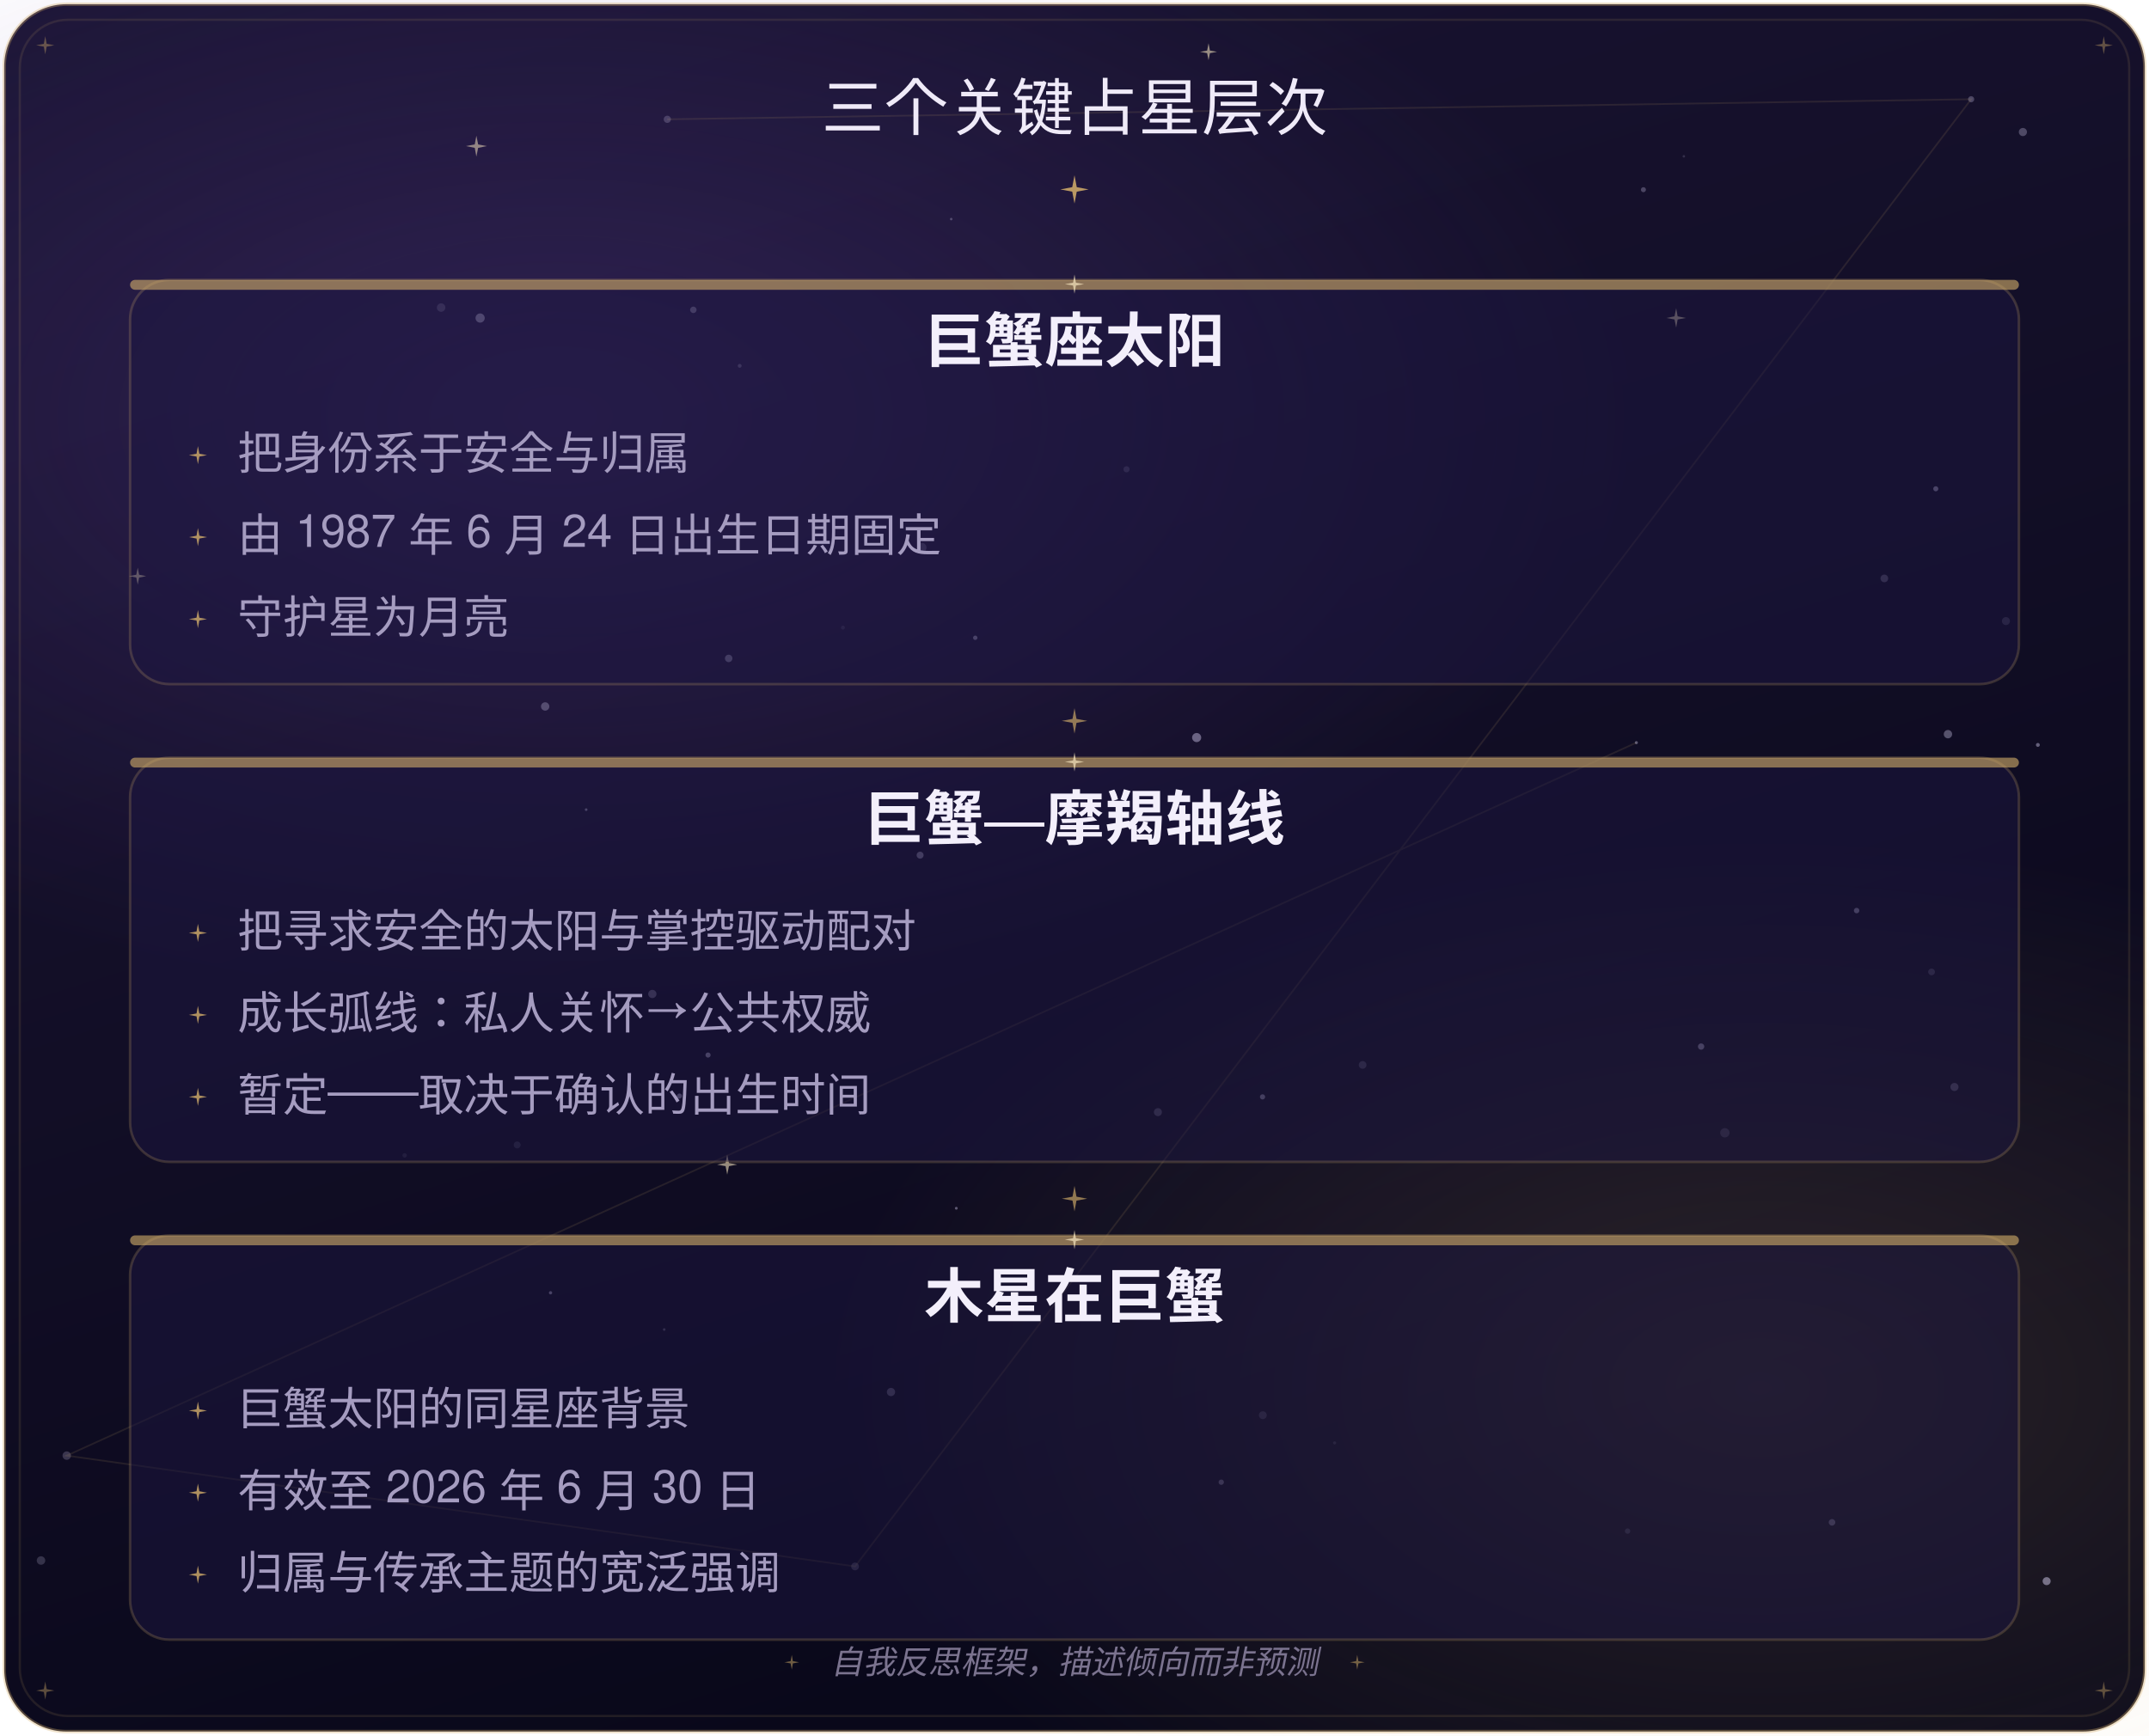
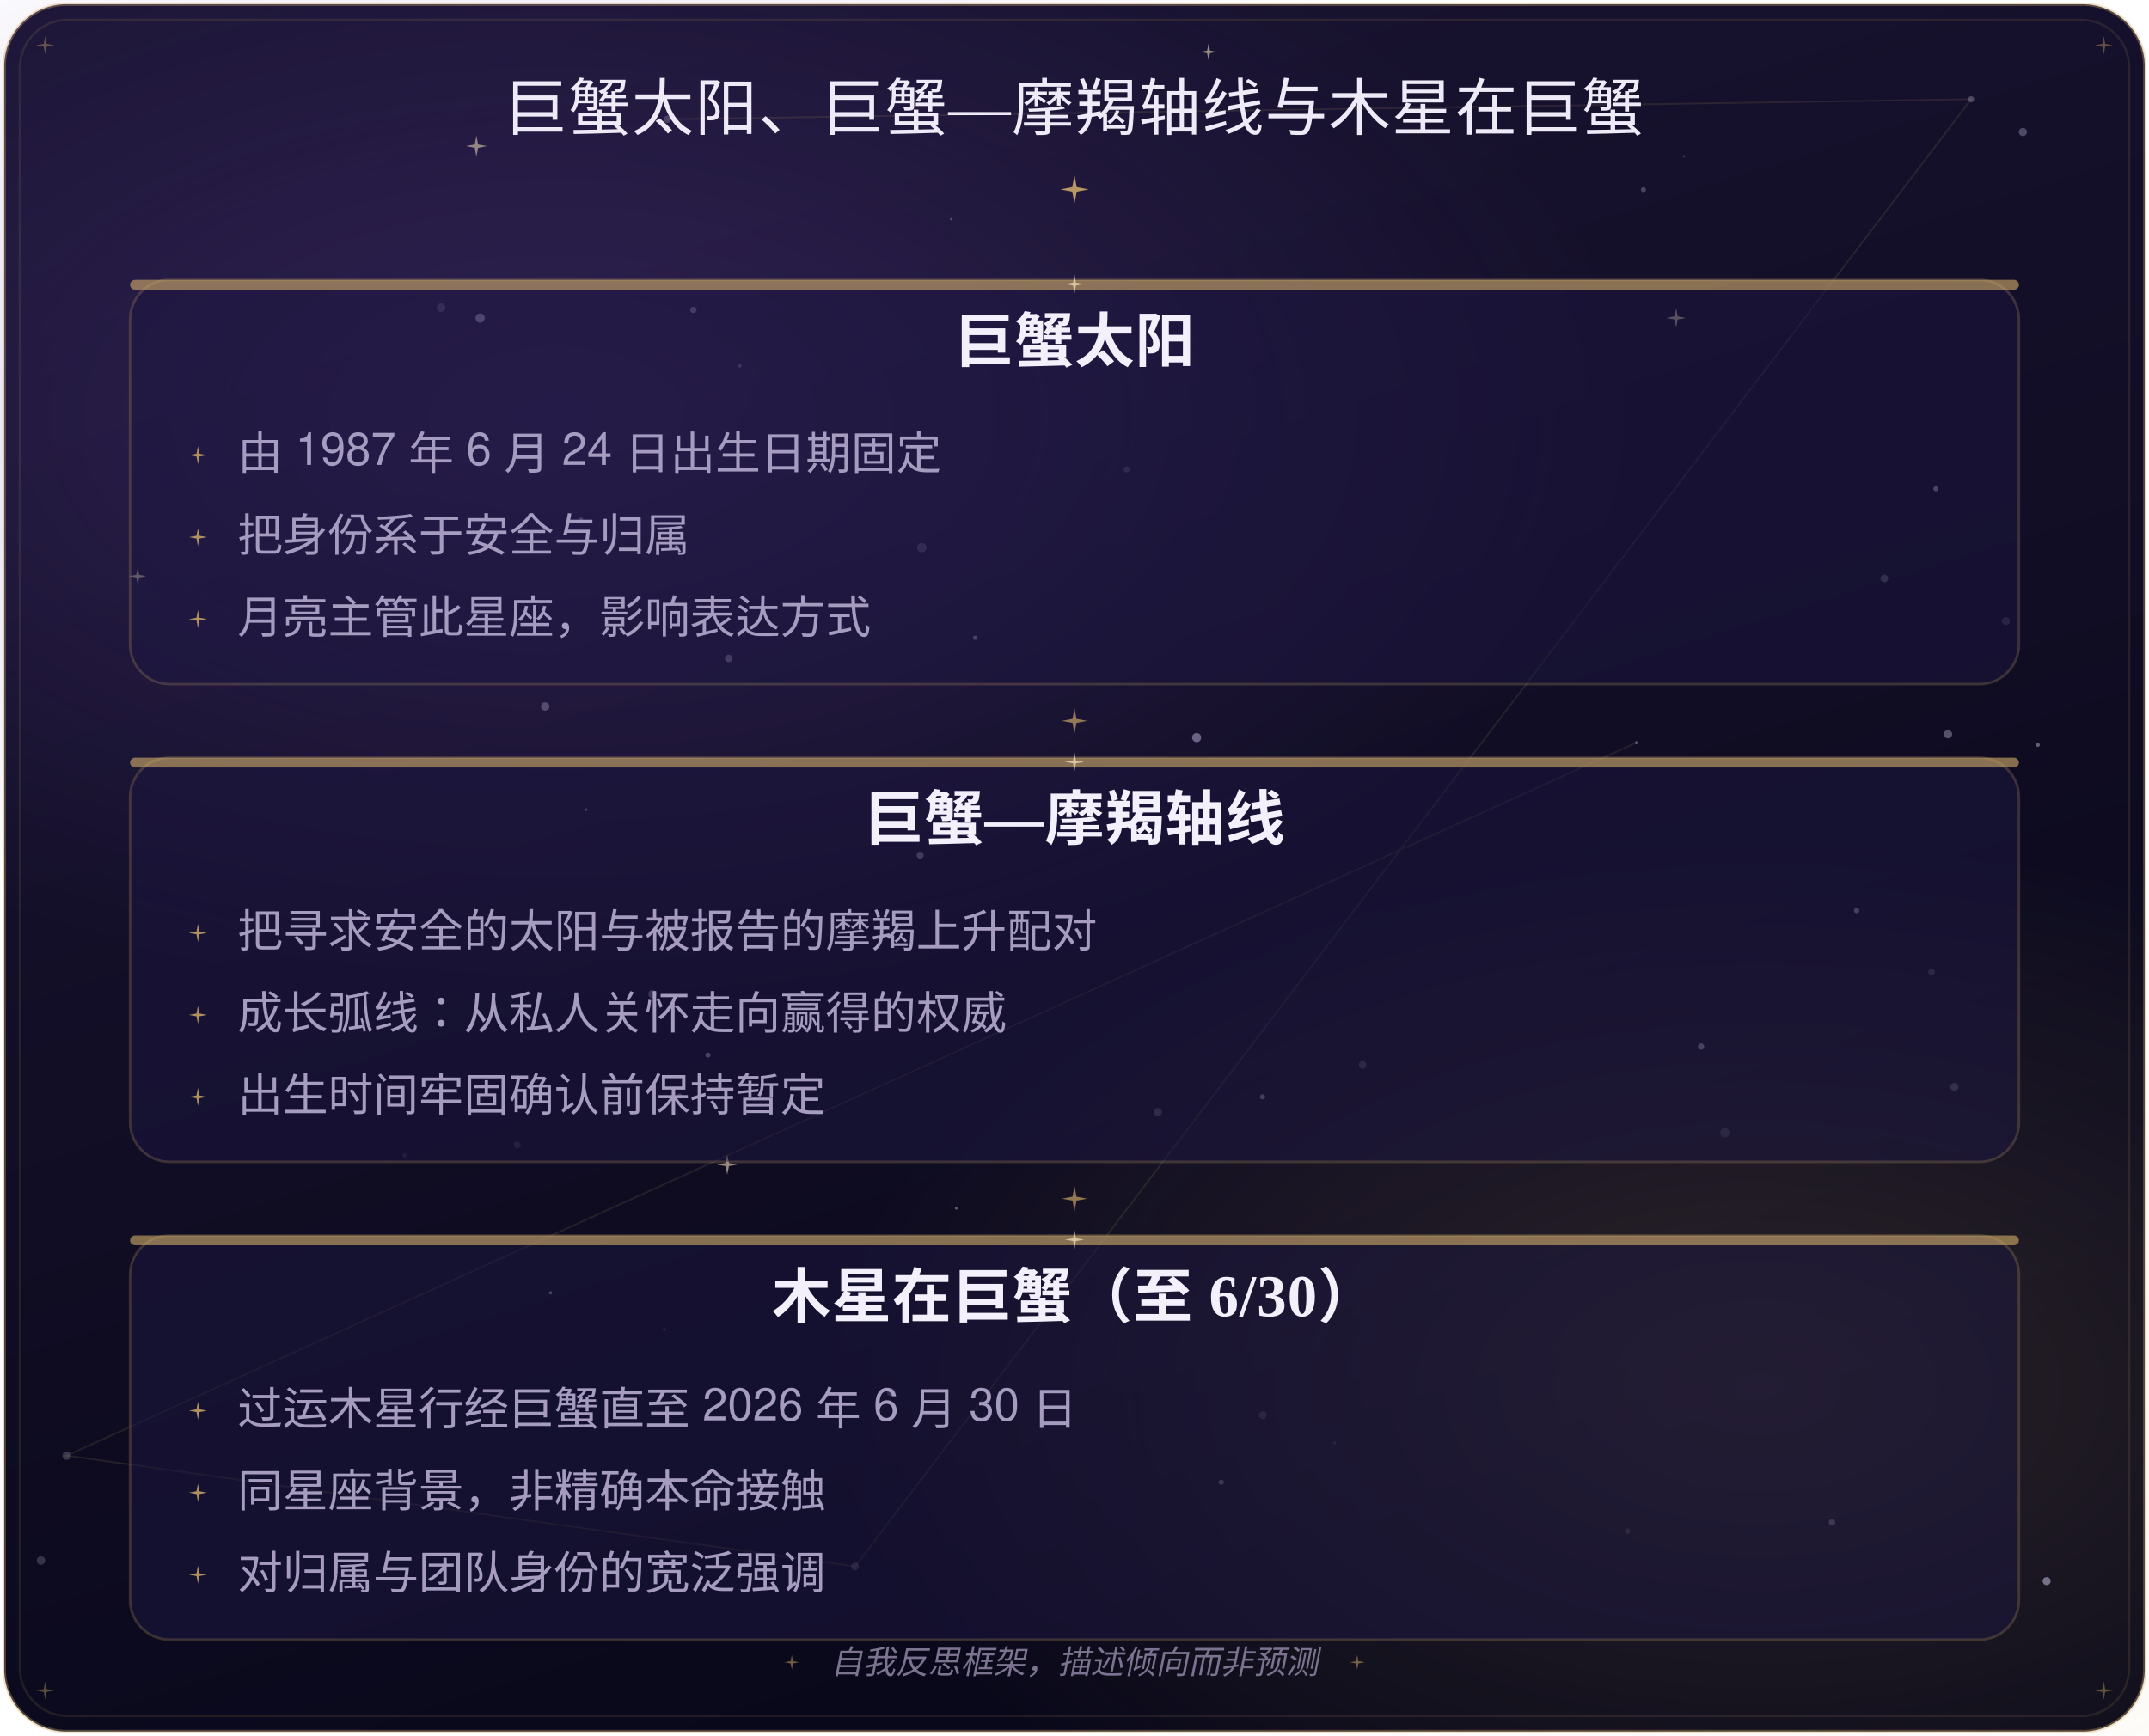
- <svg xmlns="http://www.w3.org/2000/svg" viewBox="0 0 760 614" role="img" aria-label="三个关键占星层次">
+ <svg xmlns="http://www.w3.org/2000/svg" viewBox="0 0 760 614" role="img" aria-label="巨蟹太阳、巨蟹—摩羯轴线与木星在巨蟹">
  <defs>
    <linearGradient id="lionelmessizodiacsign1zh-panel" x1="0" y1="0" x2="0.4" y2="1">
      <stop offset="0" stop-color="#1a1433" />
      <stop offset="0.55" stop-color="#120e26" />
      <stop offset="1" stop-color="#09081a" />
    </linearGradient>
    <radialGradient id="lionelmessizodiacsign1zh-foil" cx="0.42" cy="0.34" r="0.75">
      <stop offset="0" stop-color="#fbf0d2" />
      <stop offset="0.5" stop-color="#e8c882" />
      <stop offset="1" stop-color="#b8923f" />
    </radialGradient>
    <radialGradient id="lionelmessizodiacsign1zh-glow" cx="0.5" cy="0.5" r="0.5">
      <stop offset="0" stop-color="#f6e6bf" />
      <stop offset="1" stop-color="#f6e6bf" stop-opacity="0" />
    </radialGradient>
    <radialGradient id="lionelmessizodiacsign1zh-neb1" cx="0.5" cy="0.5" r="0.5">
      <stop offset="0" stop-color="#6f4bb0" stop-opacity="0.28" />
      <stop offset="1" stop-color="#6f4bb0" stop-opacity="0" />
    </radialGradient>
    <radialGradient id="lionelmessizodiacsign1zh-neb2" cx="0.5" cy="0.5" r="0.5">
      <stop offset="0" stop-color="#d4af6a" stop-opacity="0.16" />
      <stop offset="1" stop-color="#d4af6a" stop-opacity="0" />
    </radialGradient>
    <linearGradient id="lionelmessizodiacsign1zh-rule" x1="0" y1="0" x2="1" y2="0">
      <stop offset="0" stop-color="#d4af6a" stop-opacity="0" />
      <stop offset="0.5" stop-color="#d4af6a" stop-opacity="0.6" />
      <stop offset="1" stop-color="#d4af6a" stop-opacity="0" />
    </linearGradient>
  </defs>
  <rect x="1.5" y="1.5" width="757" height="611" rx="22" fill="url(#lionelmessizodiacsign1zh-panel)" />
  <ellipse cx="198" cy="147" rx="380" ry="209" fill="url(#lionelmessizodiacsign1zh-neb1)" />
  <ellipse cx="623" cy="491" rx="334" ry="196" fill="url(#lionelmessizodiacsign1zh-neb2)" />
  <circle cx="656.6" cy="322.1" r="0.97" fill="#cfc8ea" opacity="0.48" />
  <circle cx="143.1" cy="408.7" r="0.78" fill="#cfc8ea" opacity="0.14" />
  <circle cx="236.0" cy="42.2" r="1.27" fill="#cfc8ea" opacity="0.23" />
  <circle cx="697.1" cy="35.1" r="1.09" fill="#cfc8ea" opacity="0.29" />
  <circle cx="302.4" cy="554.1" r="1.37" fill="#cfc8ea" opacity="0.22" />
  <circle cx="684.6" cy="172.9" r="0.90" fill="#cfc8ea" opacity="0.54" />
  <circle cx="250.4" cy="373.2" r="0.91" fill="#cfc8ea" opacity="0.52" />
  <circle cx="446.6" cy="500.6" r="1.39" fill="#cfc8ea" opacity="0.18" />
  <circle cx="666.4" cy="204.6" r="1.36" fill="#cfc8ea" opacity="0.30" />
  <circle cx="23.6" cy="514.9" r="1.49" fill="#cfc8ea" opacity="0.23" />
  <circle cx="601.6" cy="370.2" r="1.12" fill="#cfc8ea" opacity="0.49" />
  <circle cx="578.7" cy="262.7" r="0.54" fill="#cfc8ea" opacity="0.41" />
  <circle cx="194.7" cy="457.3" r="0.58" fill="#cfc8ea" opacity="0.53" />
  <circle cx="691.2" cy="384.5" r="1.43" fill="#cfc8ea" opacity="0.29" />
  <circle cx="192.8" cy="249.9" r="1.48" fill="#cfc8ea" opacity="0.30" />
  <circle cx="257.7" cy="232.9" r="1.32" fill="#cfc8ea" opacity="0.42" />
  <circle cx="315.1" cy="492.4" r="1.46" fill="#cfc8ea" opacity="0.30" />
  <circle cx="240.3" cy="387.7" r="0.89" fill="#cfc8ea" opacity="0.50" />
  <circle cx="298.1" cy="222.0" r="0.69" fill="#cfc8ea" opacity="0.14" />
  <circle cx="581.2" cy="67.1" r="0.89" fill="#cfc8ea" opacity="0.29" />
  <circle cx="156.0" cy="108.8" r="1.50" fill="#cfc8ea" opacity="0.24" />
  <circle cx="336.4" cy="77.5" r="0.45" fill="#cfc8ea" opacity="0.28" />
  <circle cx="720.7" cy="263.5" r="0.69" fill="#cfc8ea" opacity="0.44" />
  <circle cx="326.0" cy="193.7" r="1.66" fill="#cfc8ea" opacity="0.23" />
  <circle cx="575.6" cy="541.6" r="0.95" fill="#cfc8ea" opacity="0.19" />
  <circle cx="683.1" cy="343.8" r="1.19" fill="#cfc8ea" opacity="0.22" />
  <circle cx="207.3" cy="286.4" r="0.47" fill="#cfc8ea" opacity="0.52" />
  <circle cx="338.2" cy="427.4" r="0.50" fill="#cfc8ea" opacity="0.40" />
  <circle cx="446.5" cy="388.0" r="0.92" fill="#cfc8ea" opacity="0.47" />
  <circle cx="610.0" cy="400.7" r="1.65" fill="#cfc8ea" opacity="0.19" />
  <circle cx="715.4" cy="46.7" r="1.44" fill="#cfc8ea" opacity="0.31" />
  <circle cx="481.9" cy="376.7" r="1.36" fill="#cfc8ea" opacity="0.22" />
  <circle cx="709.4" cy="219.7" r="1.42" fill="#cfc8ea" opacity="0.20" />
  <circle cx="423.2" cy="260.9" r="1.61" fill="#cfc8ea" opacity="0.45" />
  <circle cx="595.5" cy="55.3" r="0.44" fill="#cfc8ea" opacity="0.17" />
  <circle cx="472.0" cy="510.4" r="0.55" fill="#cfc8ea" opacity="0.15" />
  <circle cx="245.2" cy="109.6" r="1.14" fill="#cfc8ea" opacity="0.41" />
  <circle cx="688.9" cy="259.7" r="1.48" fill="#cfc8ea" opacity="0.37" />
  <circle cx="205.5" cy="183.7" r="0.68" fill="#cfc8ea" opacity="0.42" />
  <circle cx="647.9" cy="538.5" r="1.16" fill="#cfc8ea" opacity="0.36" />
  <circle cx="182.9" cy="405.0" r="1.22" fill="#cfc8ea" opacity="0.16" />
  <circle cx="14.5" cy="552.0" r="1.50" fill="#cfc8ea" opacity="0.21" />
  <circle cx="234.9" cy="470.3" r="0.46" fill="#cfc8ea" opacity="0.31" />
  <circle cx="398.4" cy="166.0" r="1.09" fill="#cfc8ea" opacity="0.21" />
  <circle cx="325.4" cy="302.5" r="1.23" fill="#cfc8ea" opacity="0.44" />
  <circle cx="169.8" cy="112.5" r="1.63" fill="#cfc8ea" opacity="0.53" />
  <circle cx="431.9" cy="524.3" r="0.94" fill="#cfc8ea" opacity="0.36" />
  <circle cx="230.7" cy="351.6" r="1.46" fill="#cfc8ea" opacity="0.34" />
  <circle cx="261.6" cy="129.4" r="0.68" fill="#cfc8ea" opacity="0.31" />
  <circle cx="344.9" cy="225.6" r="0.77" fill="#cfc8ea" opacity="0.50" />
  <circle cx="723.8" cy="559.3" r="1.42" fill="#cfc8ea" opacity="0.51" />
  <circle cx="409.5" cy="393.4" r="1.42" fill="#cfc8ea" opacity="0.26" />
  <path d="M 257.181 408.4 L 257.8 411.4 L 260.7 411.981 L 257.8 412.5 L 257.181 415.5 L 256.6 412.5 L 253.6 411.981 L 256.6 411.4 Z" fill="#f6e6bf" opacity="0.582" />
  <path d="M 168.471 48.0 L 169.1 51.1 L 172.2 51.666 L 169.1 52.3 L 168.471 55.4 L 167.9 52.3 L 164.8 51.666 L 167.9 51.1 Z" fill="#f6e6bf" opacity="0.526" />
  <path d="M 427.408 15.3 L 427.9 17.9 L 430.4 18.329 L 427.9 18.8 L 427.408 21.3 L 426.9 18.8 L 424.4 18.329 L 426.9 17.9 Z" fill="#f6e6bf" opacity="0.574" />
  <path d="M 48.72 200.8 L 49.2 203.3 L 51.7 203.799 L 49.2 204.3 L 48.72 206.8 L 48.2 204.3 L 45.7 203.799 L 48.2 203.3 Z" fill="#f6e6bf" opacity="0.625" />
  <path d="M 592.783 109.0 L 593.3 111.9 L 596.2 112.473 L 593.3 113.0 L 592.783 115.9 L 592.2 113.0 L 589.3 112.473 L 592.2 111.9 Z" fill="#f6e6bf" opacity="0.58" />
  <path d="M 236.0 42.2 L 697.1 35.1 L 302.4 554.1 L 23.6 514.9 L 578.7 262.7" fill="none" stroke="#d4af6a" stroke-width="0.6" opacity="0.12" />
  <rect x="1.5" y="1.5" width="757" height="611" rx="22" fill="none" stroke="#d4af6a" stroke-opacity="0.34" stroke-width="1.2" />
  <rect x="7" y="7" width="746" height="600" rx="17" fill="none" stroke="#d4af6a" stroke-opacity="0.12" stroke-width="0.8" />
  <path d="M 16 12.8 L 16.5 15.5 L 19.2 16 L 16.5 16.5 L 16 19.2 L 15.5 16.5 L 12.8 16 L 15.5 15.5 Z" fill="#d4af6a" opacity="0.4" />
  <path d="M 744 12.8 L 744.5 15.5 L 747.2 16 L 744.5 16.5 L 744 19.2 L 743.5 16.5 L 740.8 16 L 743.5 15.5 Z" fill="#d4af6a" opacity="0.4" />
  <path d="M 16 594.8 L 16.5 597.5 L 19.2 598 L 16.5 598.5 L 16 601.2 L 15.5 598.5 L 12.8 598 L 15.5 597.5 Z" fill="#d4af6a" opacity="0.4" />
  <path d="M 744 594.8 L 744.5 597.5 L 747.2 598 L 744.5 598.5 L 744 601.2 L 743.5 598.5 L 740.8 598 L 743.5 597.5 Z" fill="#d4af6a" opacity="0.4" />
-   <text x="380" y="46" text-anchor="middle" font-family="Georgia, 'Times New Roman', serif" font-size="22" letter-spacing="0.4" fill="#efeaf8">三个关键占星层次</text>
+   <text x="380" y="46" text-anchor="middle" font-family="Georgia, 'Times New Roman', serif" font-size="22" letter-spacing="0.4" fill="#efeaf8">巨蟹太阳、巨蟹—摩羯轴线与木星在巨蟹</text>
  <line x1="230" y1="67" x2="368" y2="67" stroke="url(#lionelmessizodiacsign1zh-rule)" stroke-width="1" />
  <line x1="392" y1="67" x2="530" y2="67" stroke="url(#lionelmessizodiacsign1zh-rule)" stroke-width="1" />
  <path d="M 380 62.0 L 380.8 66.2 L 385.0 67 L 380.8 67.8 L 380 72.0 L 379.2 67.8 L 375.0 67 L 379.2 66.2 Z" fill="#d4af6a" opacity="0.85" />
  <rect x="46" y="99" width="668" height="143.0" rx="14" fill="#1d1740" fill-opacity="0.5" stroke="#d4af6a" stroke-opacity="0.22" stroke-width="0.9" />
  <rect x="46" y="99" width="668" height="3.5" rx="1.8" fill="#d4af6a" fill-opacity="0.6" />
  <path d="M 380 97.1 L 380.5 100.0 L 383.4 100.5 L 380.5 101.0 L 380 103.9 L 379.5 101.0 L 376.6 100.5 L 379.5 100.0 Z" fill="#f6e6bf" opacity="0.7" />
-   <text x="380" y="128.0" text-anchor="middle" font-family="Georgia, 'Times New Roman', serif" font-size="21" font-weight="700" letter-spacing="0.3" fill="#f3effb">巨蟹座太阳</text>
+   <text x="380" y="128.0" text-anchor="middle" font-family="Georgia, 'Times New Roman', serif" font-size="21" font-weight="700" letter-spacing="0.3" fill="#f3effb">巨蟹太阳</text>
  <path d="M 70 157.8 L 70.5 160.5 L 73.2 161 L 70.5 161.5 L 70 164.2 L 69.5 161.5 L 66.8 161 L 69.5 160.5 Z" fill="#d4af6a" opacity="0.8" />
-   <text x="84" y="166.0" font-family="Helvetica, Arial, sans-serif" font-size="16" fill="#a59cc0">把身份系于安全与归属</text>
+   <text x="84" y="166.0" font-family="Helvetica, Arial, sans-serif" font-size="16" fill="#a59cc0">由 1987 年 6 月 24 日出生日期固定</text>
  <path d="M 70 186.8 L 70.5 189.5 L 73.2 190 L 70.5 190.5 L 70 193.2 L 69.5 190.5 L 66.8 190 L 69.5 189.5 Z" fill="#d4af6a" opacity="0.8" />
-   <text x="84" y="195.0" font-family="Helvetica, Arial, sans-serif" font-size="16" fill="#a59cc0">由 1987 年 6 月 24 日出生日期固定</text>
+   <text x="84" y="195.0" font-family="Helvetica, Arial, sans-serif" font-size="16" fill="#a59cc0">把身份系于安全与归属</text>
  <path d="M 70 215.8 L 70.5 218.5 L 73.2 219 L 70.5 219.5 L 70 222.2 L 69.5 219.5 L 66.8 219 L 69.5 218.5 Z" fill="#d4af6a" opacity="0.8" />
-   <text x="84" y="224.0" font-family="Helvetica, Arial, sans-serif" font-size="16" fill="#a59cc0">守护星为月亮</text>
+   <text x="84" y="224.0" font-family="Helvetica, Arial, sans-serif" font-size="16" fill="#a59cc0">月亮主管此星座，影响表达方式</text>
  <path d="M 380 250.5 L 380.7 254.3 L 384.5 255 L 380.7 255.7 L 380 259.5 L 379.3 255.7 L 375.5 255 L 379.3 254.3 Z" fill="#d4af6a" opacity="0.65" />
  <rect x="46" y="268" width="668" height="143.0" rx="14" fill="#1d1740" fill-opacity="0.5" stroke="#d4af6a" stroke-opacity="0.22" stroke-width="0.9" />
  <rect x="46" y="268" width="668" height="3.5" rx="1.8" fill="#d4af6a" fill-opacity="0.6" />
  <path d="M 380 266.1 L 380.5 269.0 L 383.4 269.5 L 380.5 270.0 L 380 272.9 L 379.5 270.0 L 376.6 269.5 L 379.5 269.0 Z" fill="#f6e6bf" opacity="0.7" />
  <text x="380" y="297.0" text-anchor="middle" font-family="Georgia, 'Times New Roman', serif" font-size="21" font-weight="700" letter-spacing="0.3" fill="#f3effb">巨蟹—摩羯轴线</text>
  <path d="M 70 326.8 L 70.5 329.5 L 73.2 330 L 70.5 330.5 L 70 333.2 L 69.5 330.5 L 66.8 330 L 69.5 329.5 Z" fill="#d4af6a" opacity="0.8" />
-   <text x="84" y="335.0" font-family="Helvetica, Arial, sans-serif" font-size="16" fill="#a59cc0">把寻求安全的太阳与掌控驱动配对</text>
+   <text x="84" y="335.0" font-family="Helvetica, Arial, sans-serif" font-size="16" fill="#a59cc0">把寻求安全的太阳与被报告的摩羯上升配对</text>
  <path d="M 70 355.8 L 70.5 358.5 L 73.2 359 L 70.5 359.5 L 70 362.2 L 69.5 359.5 L 66.8 359 L 69.5 358.5 Z" fill="#d4af6a" opacity="0.8" />
-   <text x="84" y="364.0" font-family="Helvetica, Arial, sans-serif" font-size="16" fill="#a59cc0">成长弧线：私人关怀→公共权威</text>
+   <text x="84" y="364.0" font-family="Helvetica, Arial, sans-serif" font-size="16" fill="#a59cc0">成长弧线：从私人关怀走向赢得的权威</text>
  <path d="M 70 384.8 L 70.5 387.5 L 73.2 388 L 70.5 388.5 L 70 391.2 L 69.5 388.5 L 66.8 388 L 69.5 387.5 Z" fill="#d4af6a" opacity="0.8" />
-   <text x="84" y="393.0" font-family="Helvetica, Arial, sans-serif" font-size="16" fill="#a59cc0">暂定——取决于确认的出生时间</text>
+   <text x="84" y="393.0" font-family="Helvetica, Arial, sans-serif" font-size="16" fill="#a59cc0">出生时间牢固确认前保持暂定</text>
  <path d="M 380 419.5 L 380.7 423.3 L 384.5 424 L 380.7 424.7 L 380 428.5 L 379.3 424.7 L 375.5 424 L 379.3 423.3 Z" fill="#d4af6a" opacity="0.65" />
  <rect x="46" y="437" width="668" height="143.0" rx="14" fill="#1d1740" fill-opacity="0.5" stroke="#d4af6a" stroke-opacity="0.22" stroke-width="0.9" />
  <rect x="46" y="437" width="668" height="3.5" rx="1.8" fill="#d4af6a" fill-opacity="0.6" />
  <path d="M 380 435.1 L 380.5 438.0 L 383.4 438.5 L 380.5 439.0 L 380 441.9 L 379.5 439.0 L 376.6 438.5 L 379.5 438.0 Z" fill="#f6e6bf" opacity="0.7" />
-   <text x="380" y="466.0" text-anchor="middle" font-family="Georgia, 'Times New Roman', serif" font-size="21" font-weight="700" letter-spacing="0.3" fill="#f3effb">木星在巨蟹</text>
+   <text x="380" y="466.0" text-anchor="middle" font-family="Georgia, 'Times New Roman', serif" font-size="21" font-weight="700" letter-spacing="0.3" fill="#f3effb">木星在巨蟹（至 6/30）</text>
  <path d="M 70 495.8 L 70.5 498.5 L 73.2 499 L 70.5 499.5 L 70 502.2 L 69.5 499.5 L 66.8 499 L 69.5 498.5 Z" fill="#d4af6a" opacity="0.8" />
-   <text x="84" y="504.0" font-family="Helvetica, Arial, sans-serif" font-size="16" fill="#a59cc0">巨蟹太阳的同星座背景</text>
+   <text x="84" y="504.0" font-family="Helvetica, Arial, sans-serif" font-size="16" fill="#a59cc0">过运木星行经巨蟹直至 2026 年 6 月 30 日</text>
  <path d="M 70 524.8 L 70.5 527.5 L 73.2 528 L 70.5 528.5 L 70 531.2 L 69.5 528.5 L 66.8 528 L 69.5 527.5 Z" fill="#d4af6a" opacity="0.8" />
-   <text x="84" y="533.0" font-family="Helvetica, Arial, sans-serif" font-size="16" fill="#a59cc0">有效至 2026 年 6 月 30 日</text>
+   <text x="84" y="533.0" font-family="Helvetica, Arial, sans-serif" font-size="16" fill="#a59cc0">同星座背景，非精确本命接触</text>
  <path d="M 70 553.8 L 70.5 556.5 L 73.2 557 L 70.5 557.5 L 70 560.2 L 69.5 557.5 L 66.8 557 L 69.5 556.5 Z" fill="#d4af6a" opacity="0.8" />
-   <text x="84" y="562.0" font-family="Helvetica, Arial, sans-serif" font-size="16" fill="#a59cc0">归属与传承主题的宽泛强调</text>
+   <text x="84" y="562.0" font-family="Helvetica, Arial, sans-serif" font-size="16" fill="#a59cc0">对归属与团队身份的宽泛强调</text>
  <path d="M 280.025 585.4 L 280.4 587.6 L 282.6 588 L 280.4 588.4 L 280.025 590.6 L 279.6 588.4 L 277.4 588 L 279.6 587.6 Z" fill="#d4af6a" opacity="0.5" />
  <text x="380" y="592" text-anchor="middle" font-family="Georgia, 'Times New Roman', serif" font-style="italic" font-size="11.5" fill="#7b738f">自我反思框架，描述倾向而非预测</text>
  <path d="M 479.975 585.4 L 480.4 587.6 L 482.6 588 L 480.4 588.4 L 479.975 590.6 L 479.6 588.4 L 477.4 588 L 479.6 587.6 Z" fill="#d4af6a" opacity="0.5" />
</svg>
